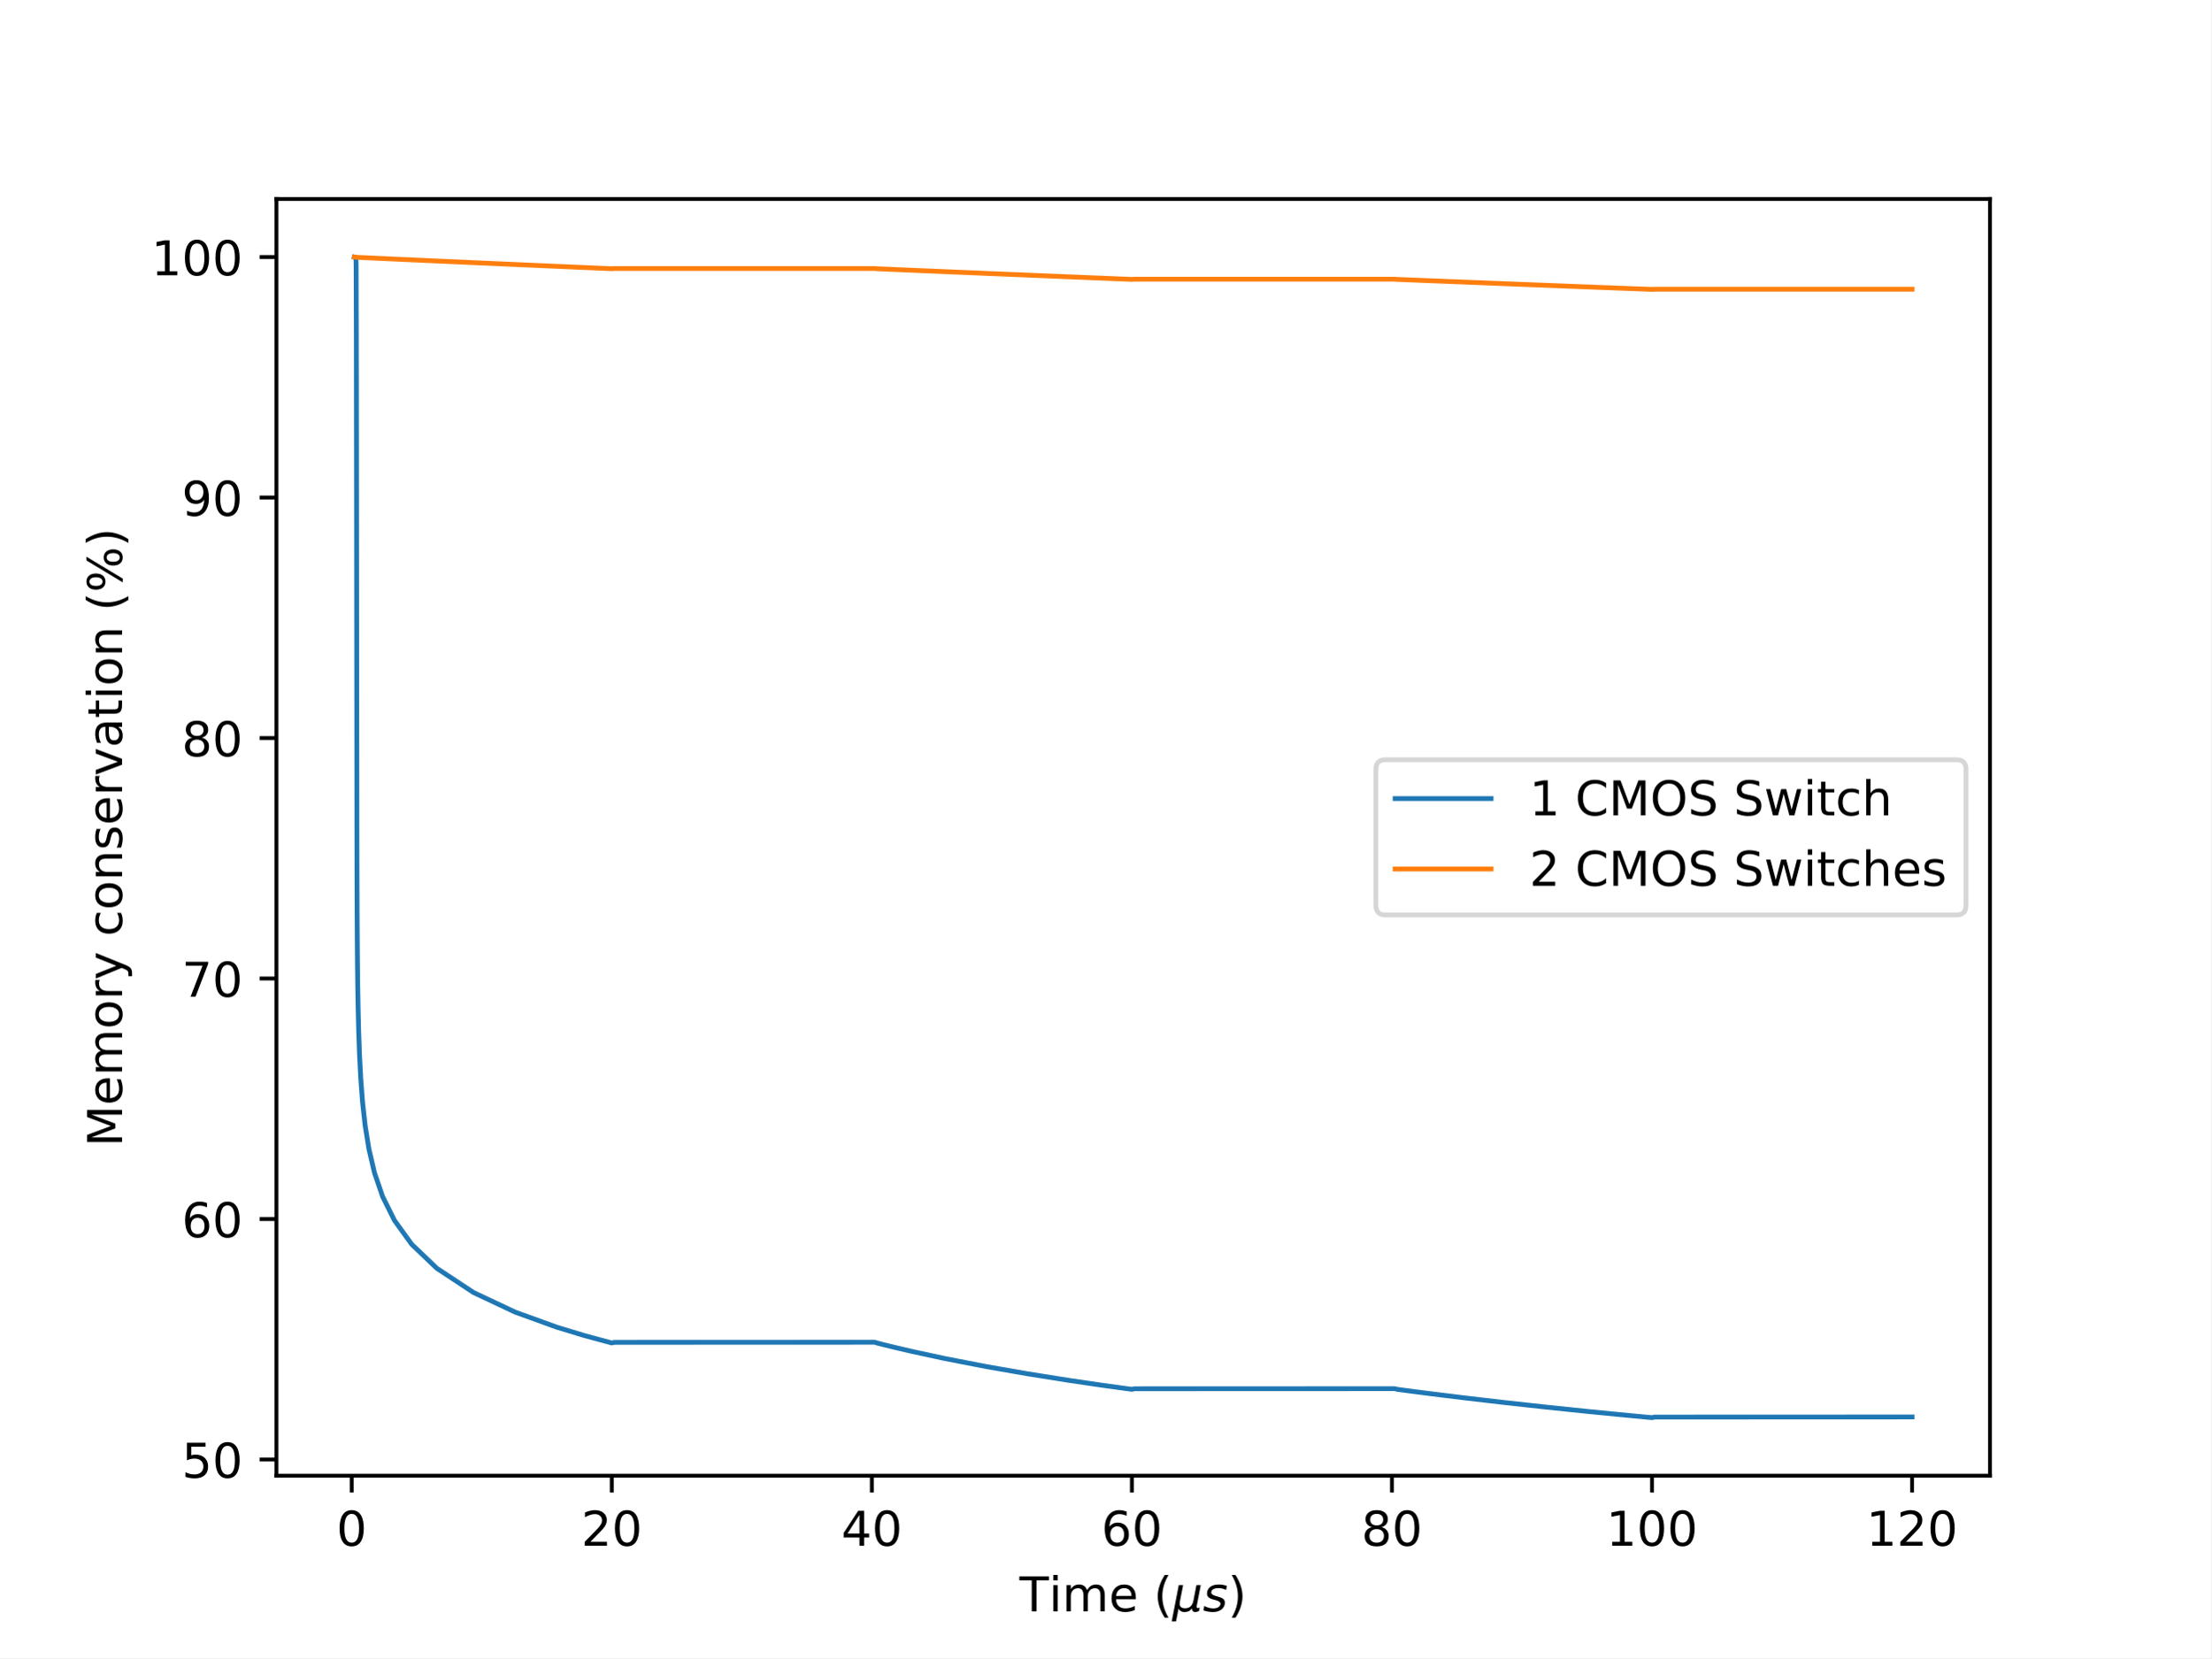
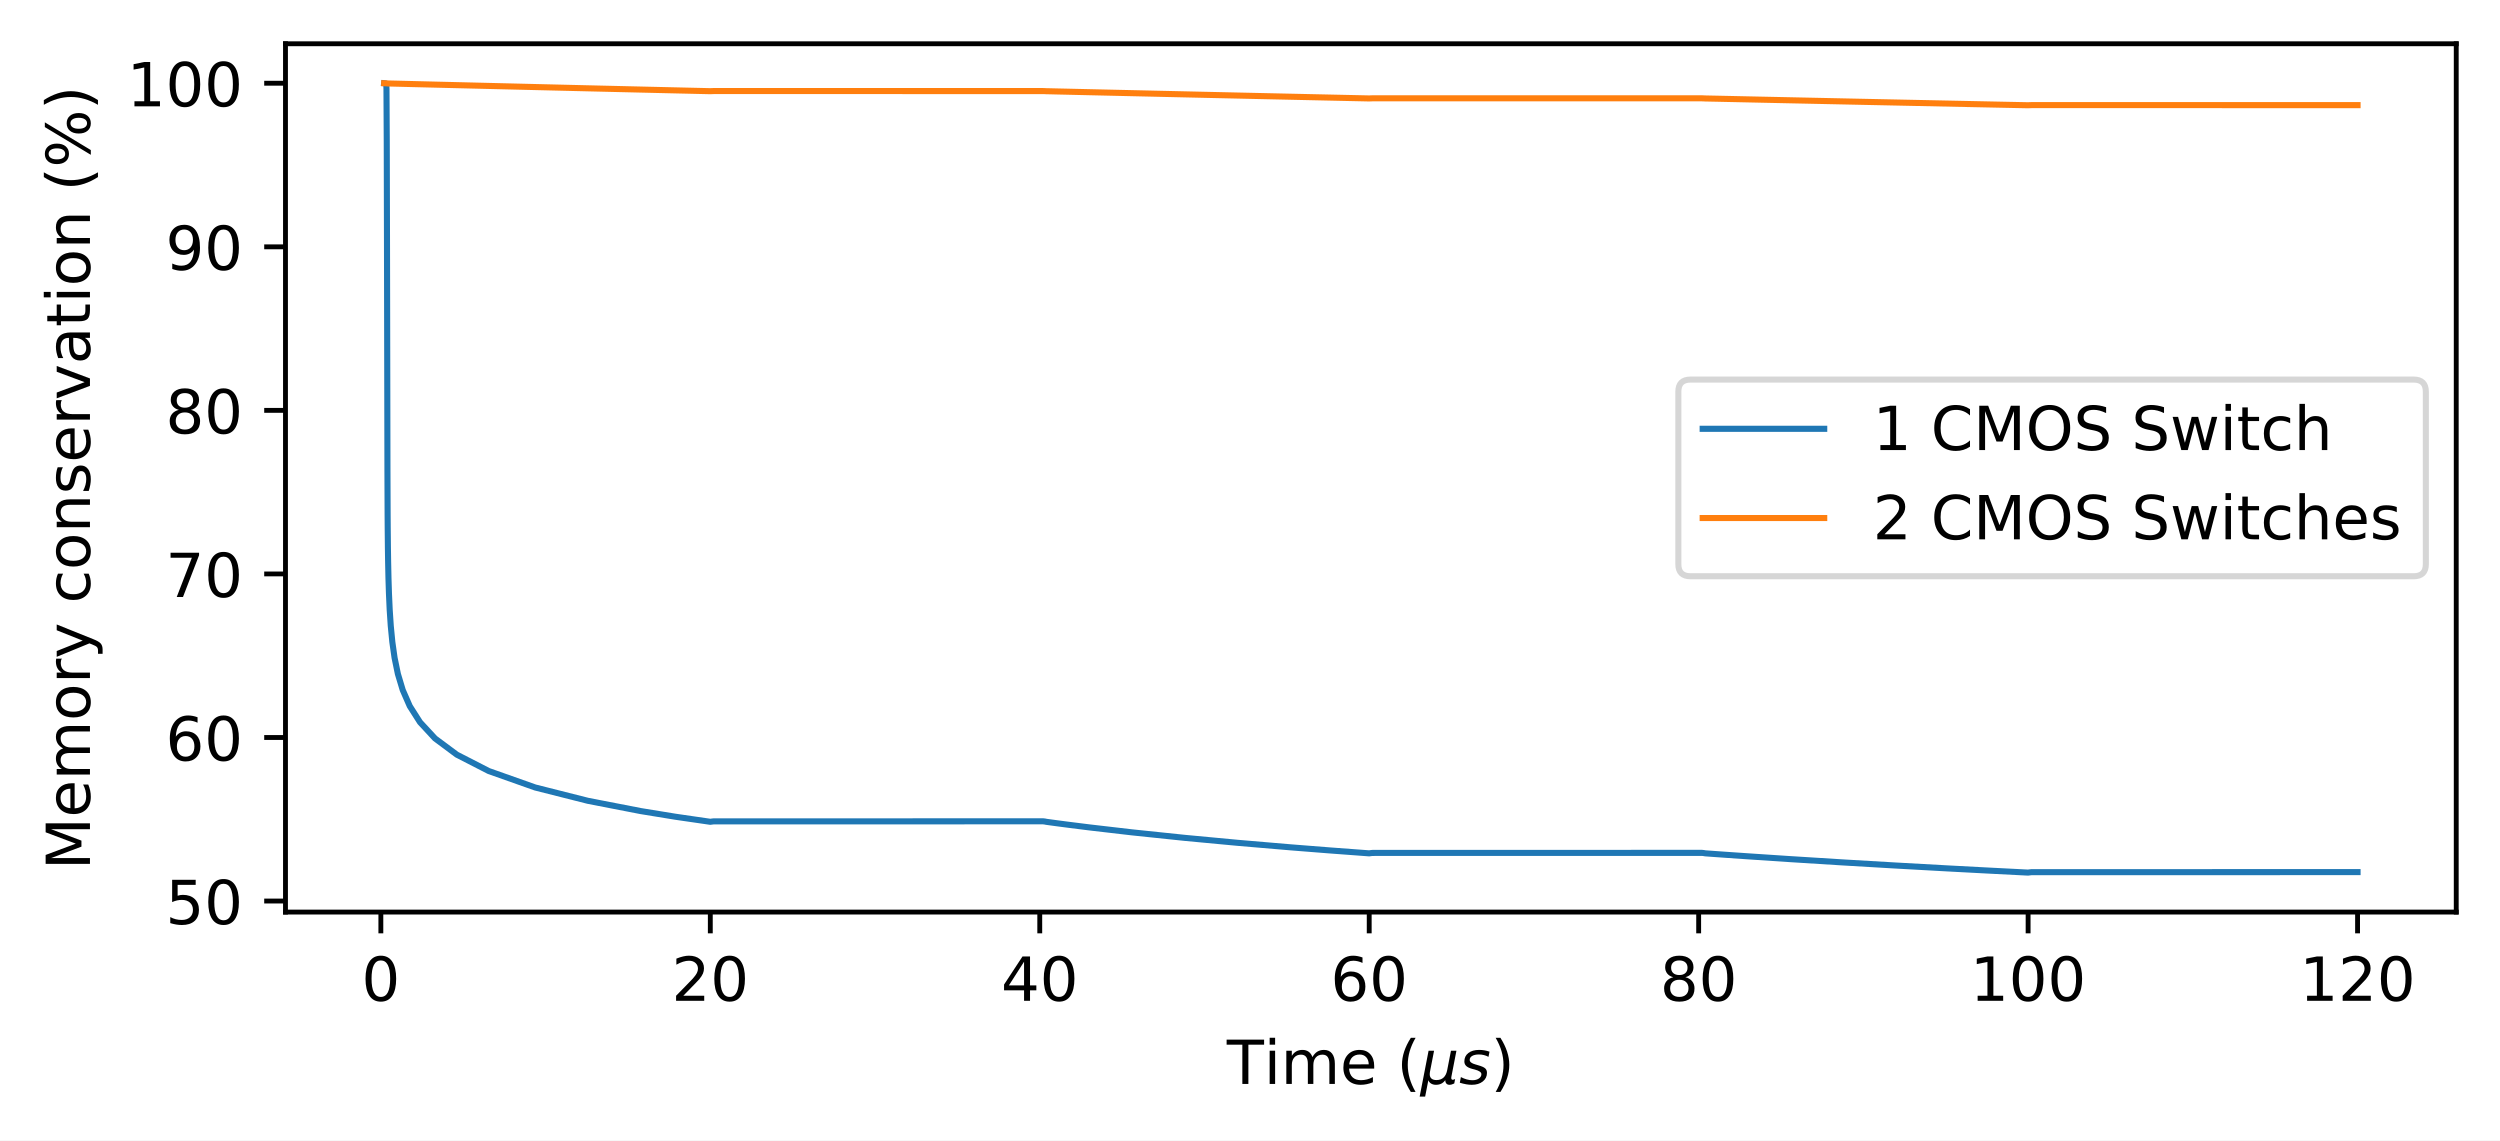
- <svg xmlns="http://www.w3.org/2000/svg" xmlns:xlink="http://www.w3.org/1999/xlink" width="460.8pt" height="345.6pt" viewBox="0 0 460.8 345.6" version="1.1">
+ <svg xmlns="http://www.w3.org/2000/svg" xmlns:xlink="http://www.w3.org/1999/xlink" width="411.286pt" height="187.626pt" viewBox="0 0 411.286 187.626" version="1.1">
  <defs>
    <style type="text/css">*{stroke-linejoin: round; stroke-linecap: butt}</style>
  </defs>
  <g id="figure_1">
    <g id="patch_1">
-       <path d="M 0 345.6  L 460.8 345.6  L 460.8 0  L 0 0  z " style="fill: #ffffff" />
+       <path d="M 0 187.626  L 411.286 187.626  L 411.286 0  L 0 0  z " style="fill: #ffffff" />
    </g>
    <g id="axes_1">
      <g id="patch_2">
-         <path d="M 57.6 307.584  L 414.72 307.584  L 414.72 41.472  L 57.6 41.472  z " style="fill: #ffffff" />
+         <path d="M 46.966 150.048  L 404.086 150.048  L 404.086 7.2  L 46.966 7.2  z " style="fill: #ffffff" />
      </g>
      <g id="matplotlib.axis_1">
        <g id="xtick_1">
          <g id="line2d_1">
            <defs>
-               <path id="mf3665bf125" d="M 0 0  L 0 3.5  " style="stroke: #000000; stroke-width: 0.8" />
-             </defs>
-             <g>
-               <use xlink:href="#mf3665bf125" x="73.291" y="307.584" style="stroke: #000000; stroke-width: 0.8" />
+               <path id="m687eae9df7" d="M 0 0  L 0 3.5  " style="stroke: #000000; stroke-width: 0.8" />
+             </defs>
+             <g>
+               <use xlink:href="#m687eae9df7" x="62.656" y="150.048" style="stroke: #000000; stroke-width: 0.8" />
            </g>
          </g>
          <g id="text_1">
-             <g transform="translate(70.10948 322.1824) scale(0.1 -0.1)">
+             <g transform="translate(59.47511 164.6464) scale(0.1 -0.1)">
              <defs>
                <path id="DejaVuSans-30" d="M 2034 4250  Q 1547 4250 1301 3770  Q 1056 3291 1056 2328  Q 1056 1369 1301 889  Q 1547 409 2034 409  Q 2525 409 2770 889  Q 3016 1369 3016 2328  Q 3016 3291 2770 3770  Q 2525 4250 2034 4250  z M 2034 4750  Q 2819 4750 3233 4129  Q 3647 3509 3647 2328  Q 3647 1150 3233 529  Q 2819 -91 2034 -91  Q 1250 -91 836 529  Q 422 1150 422 2328  Q 422 3509 836 4129  Q 1250 4750 2034 4750  z " transform="scale(0.015625)" />
              </defs>
              <use xlink:href="#DejaVuSans-30" />
            </g>
          </g>
        </g>
        <g id="xtick_2">
          <g id="line2d_2">
            <g>
-               <use xlink:href="#mf3665bf125" x="127.49" y="307.584" style="stroke: #000000; stroke-width: 0.8" />
+               <use xlink:href="#m687eae9df7" x="116.856" y="150.048" style="stroke: #000000; stroke-width: 0.8" />
            </g>
          </g>
          <g id="text_2">
-             <g transform="translate(121.1277 322.1824) scale(0.1 -0.1)">
+             <g transform="translate(110.4933 164.6464) scale(0.1 -0.1)">
              <defs>
                <path id="DejaVuSans-32" d="M 1228 531  L 3431 531  L 3431 0  L 469 0  L 469 531  Q 828 903 1448 1529  Q 2069 2156 2228 2338  Q 2531 2678 2651 2914  Q 2772 3150 2772 3378  Q 2772 3750 2511 3984  Q 2250 4219 1831 4219  Q 1534 4219 1204 4116  Q 875 4013 500 3803  L 500 4441  Q 881 4594 1212 4672  Q 1544 4750 1819 4750  Q 2544 4750 2975 4387  Q 3406 4025 3406 3419  Q 3406 3131 3298 2873  Q 3191 2616 2906 2266  Q 2828 2175 2409 1742  Q 1991 1309 1228 531  z " transform="scale(0.015625)" />
              </defs>
              <use xlink:href="#DejaVuSans-32" />
              <use xlink:href="#DejaVuSans-30" x="63.623" />
            </g>
          </g>
        </g>
        <g id="xtick_3">
          <g id="line2d_3">
            <g>
-               <use xlink:href="#mf3665bf125" x="181.69" y="307.584" style="stroke: #000000; stroke-width: 0.8" />
+               <use xlink:href="#m687eae9df7" x="171.055" y="150.048" style="stroke: #000000; stroke-width: 0.8" />
            </g>
          </g>
          <g id="text_3">
-             <g transform="translate(175.3271 322.1824) scale(0.1 -0.1)">
+             <g transform="translate(164.6927 164.6464) scale(0.1 -0.1)">
              <defs>
                <path id="DejaVuSans-34" d="M 2419 4116  L 825 1625  L 2419 1625  L 2419 4116  z M 2253 4666  L 3047 4666  L 3047 1625  L 3713 1625  L 3713 1100  L 3047 1100  L 3047 0  L 2419 0  L 2419 1100  L 313 1100  L 313 1709  L 2253 4666  z " transform="scale(0.015625)" />
              </defs>
              <use xlink:href="#DejaVuSans-34" />
              <use xlink:href="#DejaVuSans-30" x="63.623" />
            </g>
          </g>
        </g>
        <g id="xtick_4">
          <g id="line2d_4">
            <g>
-               <use xlink:href="#mf3665bf125" x="235.889" y="307.584" style="stroke: #000000; stroke-width: 0.8" />
+               <use xlink:href="#m687eae9df7" x="225.255" y="150.048" style="stroke: #000000; stroke-width: 0.8" />
            </g>
          </g>
          <g id="text_4">
-             <g transform="translate(229.5265 322.1824) scale(0.1 -0.1)">
+             <g transform="translate(218.8921 164.6464) scale(0.1 -0.1)">
              <defs>
                <path id="DejaVuSans-36" d="M 2113 2584  Q 1688 2584 1439 2293  Q 1191 2003 1191 1497  Q 1191 994 1439 701  Q 1688 409 2113 409  Q 2538 409 2786 701  Q 3034 994 3034 1497  Q 3034 2003 2786 2293  Q 2538 2584 2113 2584  z M 3366 4563  L 3366 3988  Q 3128 4100 2886 4159  Q 2644 4219 2406 4219  Q 1781 4219 1451 3797  Q 1122 3375 1075 2522  Q 1259 2794 1537 2939  Q 1816 3084 2150 3084  Q 2853 3084 3261 2657  Q 3669 2231 3669 1497  Q 3669 778 3244 343  Q 2819 -91 2113 -91  Q 1303 -91 875 529  Q 447 1150 447 2328  Q 447 3434 972 4092  Q 1497 4750 2381 4750  Q 2619 4750 2861 4703  Q 3103 4656 3366 4563  z " transform="scale(0.015625)" />
              </defs>
              <use xlink:href="#DejaVuSans-36" />
              <use xlink:href="#DejaVuSans-30" x="63.623" />
            </g>
          </g>
        </g>
        <g id="xtick_5">
          <g id="line2d_5">
            <g>
-               <use xlink:href="#mf3665bf125" x="290.088" y="307.584" style="stroke: #000000; stroke-width: 0.8" />
+               <use xlink:href="#m687eae9df7" x="279.454" y="150.048" style="stroke: #000000; stroke-width: 0.8" />
            </g>
          </g>
          <g id="text_5">
-             <g transform="translate(283.7259 322.1824) scale(0.1 -0.1)">
+             <g transform="translate(273.0916 164.6464) scale(0.1 -0.1)">
              <defs>
                <path id="DejaVuSans-38" d="M 2034 2216  Q 1584 2216 1326 1975  Q 1069 1734 1069 1313  Q 1069 891 1326 650  Q 1584 409 2034 409  Q 2484 409 2743 651  Q 3003 894 3003 1313  Q 3003 1734 2745 1975  Q 2488 2216 2034 2216  z M 1403 2484  Q 997 2584 770 2862  Q 544 3141 544 3541  Q 544 4100 942 4425  Q 1341 4750 2034 4750  Q 2731 4750 3128 4425  Q 3525 4100 3525 3541  Q 3525 3141 3298 2862  Q 3072 2584 2669 2484  Q 3125 2378 3379 2068  Q 3634 1759 3634 1313  Q 3634 634 3220 271  Q 2806 -91 2034 -91  Q 1263 -91 848 271  Q 434 634 434 1313  Q 434 1759 690 2068  Q 947 2378 1403 2484  z M 1172 3481  Q 1172 3119 1398 2916  Q 1625 2713 2034 2713  Q 2441 2713 2670 2916  Q 2900 3119 2900 3481  Q 2900 3844 2670 4047  Q 2441 4250 2034 4250  Q 1625 4250 1398 4047  Q 1172 3844 1172 3481  z " transform="scale(0.015625)" />
              </defs>
              <use xlink:href="#DejaVuSans-38" />
              <use xlink:href="#DejaVuSans-30" x="63.623" />
            </g>
          </g>
        </g>
        <g id="xtick_6">
          <g id="line2d_6">
            <g>
-               <use xlink:href="#mf3665bf125" x="344.288" y="307.584" style="stroke: #000000; stroke-width: 0.8" />
+               <use xlink:href="#m687eae9df7" x="333.653" y="150.048" style="stroke: #000000; stroke-width: 0.8" />
            </g>
          </g>
          <g id="text_6">
-             <g transform="translate(334.7441 322.1824) scale(0.1 -0.1)">
+             <g transform="translate(324.1097 164.6464) scale(0.1 -0.1)">
              <defs>
                <path id="DejaVuSans-31" d="M 794 531  L 1825 531  L 1825 4091  L 703 3866  L 703 4441  L 1819 4666  L 2450 4666  L 2450 531  L 3481 531  L 3481 0  L 794 0  L 794 531  z " transform="scale(0.015625)" />
              </defs>
              <use xlink:href="#DejaVuSans-31" />
              <use xlink:href="#DejaVuSans-30" x="63.623" />
              <use xlink:href="#DejaVuSans-30" x="127.246" />
            </g>
          </g>
        </g>
        <g id="xtick_7">
          <g id="line2d_7">
            <g>
-               <use xlink:href="#mf3665bf125" x="398.487" y="307.584" style="stroke: #000000; stroke-width: 0.8" />
+               <use xlink:href="#m687eae9df7" x="387.853" y="150.048" style="stroke: #000000; stroke-width: 0.8" />
            </g>
          </g>
          <g id="text_7">
-             <g transform="translate(388.9435 322.1824) scale(0.1 -0.1)">
+             <g transform="translate(378.3091 164.6464) scale(0.1 -0.1)">
              <use xlink:href="#DejaVuSans-31" />
              <use xlink:href="#DejaVuSans-32" x="63.623" />
              <use xlink:href="#DejaVuSans-30" x="127.246" />
            </g>
          </g>
        </g>
        <g id="text_8">
-           <g transform="translate(212.46 335.8621) scale(0.1 -0.1)">
+           <g transform="translate(201.8256 178.3261) scale(0.1 -0.1)">
            <defs>
              <path id="DejaVuSans-54" d="M -19 4666  L 3928 4666  L 3928 4134  L 2272 4134  L 2272 0  L 1638 0  L 1638 4134  L -19 4134  L -19 4666  z " transform="scale(0.015625)" />
              <path id="DejaVuSans-69" d="M 603 3500  L 1178 3500  L 1178 0  L 603 0  L 603 3500  z M 603 4863  L 1178 4863  L 1178 4134  L 603 4134  L 603 4863  z " transform="scale(0.015625)" />
              <path id="DejaVuSans-6d" d="M 3328 2828  Q 3544 3216 3844 3400  Q 4144 3584 4550 3584  Q 5097 3584 5394 3201  Q 5691 2819 5691 2113  L 5691 0  L 5113 0  L 5113 2094  Q 5113 2597 4934 2840  Q 4756 3084 4391 3084  Q 3944 3084 3684 2787  Q 3425 2491 3425 1978  L 3425 0  L 2847 0  L 2847 2094  Q 2847 2600 2669 2842  Q 2491 3084 2119 3084  Q 1678 3084 1418 2786  Q 1159 2488 1159 1978  L 1159 0  L 581 0  L 581 3500  L 1159 3500  L 1159 2956  Q 1356 3278 1631 3431  Q 1906 3584 2284 3584  Q 2666 3584 2933 3390  Q 3200 3197 3328 2828  z " transform="scale(0.015625)" />
              <path id="DejaVuSans-65" d="M 3597 1894  L 3597 1613  L 953 1613  Q 991 1019 1311 708  Q 1631 397 2203 397  Q 2534 397 2845 478  Q 3156 559 3463 722  L 3463 178  Q 3153 47 2828 -22  Q 2503 -91 2169 -91  Q 1331 -91 842 396  Q 353 884 353 1716  Q 353 2575 817 3079  Q 1281 3584 2069 3584  Q 2775 3584 3186 3129  Q 3597 2675 3597 1894  z M 3022 2063  Q 3016 2534 2758 2815  Q 2500 3097 2075 3097  Q 1594 3097 1305 2825  Q 1016 2553 972 2059  L 3022 2063  z " transform="scale(0.015625)" />
              <path id="DejaVuSans-20" transform="scale(0.015625)" />
              <path id="DejaVuSans-28" d="M 1984 4856  Q 1566 4138 1362 3434  Q 1159 2731 1159 2009  Q 1159 1288 1364 580  Q 1569 -128 1984 -844  L 1484 -844  Q 1016 -109 783 600  Q 550 1309 550 2009  Q 550 2706 781 3412  Q 1013 4119 1484 4856  L 1984 4856  z " transform="scale(0.015625)" />
              <path id="DejaVuSans-Oblique-3bc" d="M -84 -1331  L 856 3500  L 1434 3500  L 1009 1322  Q 997 1256 987 1175  Q 978 1094 978 1013  Q 978 722 1161 565  Q 1344 409 1684 409  Q 2147 409 2431 671  Q 2716 934 2816 1459  L 3213 3500  L 3788 3500  L 3266 809  Q 3253 750 3248 706  Q 3244 663 3244 628  Q 3244 531 3283 486  Q 3322 441 3406 441  Q 3438 441 3492 456  Q 3547 472 3647 513  L 3559 50  Q 3422 -19 3297 -55  Q 3172 -91 3053 -91  Q 2847 -91 2730 40  Q 2613 172 2613 403  Q 2438 153 2195 31  Q 1953 -91 1625 -91  Q 1334 -91 1117 43  Q 900 178 831 397  L 494 -1331  L -84 -1331  z " transform="scale(0.015625)" />
              <path id="DejaVuSans-Oblique-73" d="M 3200 3397  L 3091 2853  Q 2863 2978 2609 3040  Q 2356 3103 2088 3103  Q 1634 3103 1373 2948  Q 1113 2794 1113 2528  Q 1113 2219 1719 2053  Q 1766 2041 1788 2034  L 1972 1978  Q 2547 1819 2739 1644  Q 2931 1469 2931 1166  Q 2931 609 2489 259  Q 2047 -91 1331 -91  Q 1053 -91 747 -37  Q 441 16 72 128  L 184 722  Q 500 559 806 475  Q 1113 391 1394 391  Q 1816 391 2080 572  Q 2344 753 2344 1031  Q 2344 1331 1650 1516  L 1591 1531  L 1394 1581  Q 956 1697 753 1886  Q 550 2075 550 2369  Q 550 2928 970 3256  Q 1391 3584 2113 3584  Q 2397 3584 2667 3537  Q 2938 3491 3200 3397  z " transform="scale(0.015625)" />
              <path id="DejaVuSans-29" d="M 513 4856  L 1013 4856  Q 1481 4119 1714 3412  Q 1947 2706 1947 2009  Q 1947 1309 1714 600  Q 1481 -109 1013 -844  L 513 -844  Q 928 -128 1133 580  Q 1338 1288 1338 2009  Q 1338 2731 1133 3434  Q 928 4138 513 4856  z " transform="scale(0.015625)" />
            </defs>
            <use xlink:href="#DejaVuSans-54" transform="translate(0 0.015625)" />
            <use xlink:href="#DejaVuSans-69" transform="translate(61.08398 0.015625)" />
            <use xlink:href="#DejaVuSans-6d" transform="translate(88.86719 0.015625)" />
            <use xlink:href="#DejaVuSans-65" transform="translate(186.2793 0.015625)" />
            <use xlink:href="#DejaVuSans-20" transform="translate(247.8027 0.015625)" />
            <use xlink:href="#DejaVuSans-28" transform="translate(279.5898 0.015625)" />
            <use xlink:href="#DejaVuSans-Oblique-3bc" transform="translate(318.6035 0.015625)" />
            <use xlink:href="#DejaVuSans-Oblique-73" transform="translate(382.2266 0.015625)" />
            <use xlink:href="#DejaVuSans-29" transform="translate(434.3262 0.015625)" />
          </g>
        </g>
      </g>
      <g id="matplotlib.axis_2">
        <g id="ytick_1">
          <g id="line2d_8">
            <defs>
-               <path id="mc377953f3b" d="M 0 0  L -3.5 0  " style="stroke: #000000; stroke-width: 0.8" />
-             </defs>
-             <g>
-               <use xlink:href="#mc377953f3b" x="57.6" y="304.208" style="stroke: #000000; stroke-width: 0.8" />
+               <path id="m7113af987e" d="M 0 0  L -3.5 0  " style="stroke: #000000; stroke-width: 0.8" />
+             </defs>
+             <g>
+               <use xlink:href="#m7113af987e" x="46.966" y="148.236" style="stroke: #000000; stroke-width: 0.8" />
            </g>
          </g>
          <g id="text_9">
-             <g transform="translate(37.875 308.0076) scale(0.1 -0.1)">
+             <g transform="translate(27.24063 152.0352) scale(0.1 -0.1)">
              <defs>
                <path id="DejaVuSans-35" d="M 691 4666  L 3169 4666  L 3169 4134  L 1269 4134  L 1269 2991  Q 1406 3038 1543 3061  Q 1681 3084 1819 3084  Q 2600 3084 3056 2656  Q 3513 2228 3513 1497  Q 3513 744 3044 326  Q 2575 -91 1722 -91  Q 1428 -91 1123 -41  Q 819 9 494 109  L 494 744  Q 775 591 1075 516  Q 1375 441 1709 441  Q 2250 441 2565 725  Q 2881 1009 2881 1497  Q 2881 1984 2565 2268  Q 2250 2553 1709 2553  Q 1456 2553 1204 2497  Q 953 2441 691 2322  L 691 4666  z " transform="scale(0.015625)" />
              </defs>
              <use xlink:href="#DejaVuSans-35" />
              <use xlink:href="#DejaVuSans-30" x="63.623" />
            </g>
          </g>
        </g>
        <g id="ytick_2">
          <g id="line2d_9">
            <g>
-               <use xlink:href="#mc377953f3b" x="57.6" y="254.081" style="stroke: #000000; stroke-width: 0.8" />
+               <use xlink:href="#m7113af987e" x="46.966" y="121.328" style="stroke: #000000; stroke-width: 0.8" />
            </g>
          </g>
          <g id="text_10">
-             <g transform="translate(37.875 257.8803) scale(0.1 -0.1)">
+             <g transform="translate(27.24063 125.1271) scale(0.1 -0.1)">
              <use xlink:href="#DejaVuSans-36" />
              <use xlink:href="#DejaVuSans-30" x="63.623" />
            </g>
          </g>
        </g>
        <g id="ytick_3">
          <g id="line2d_10">
            <g>
-               <use xlink:href="#mc377953f3b" x="57.6" y="203.954" style="stroke: #000000; stroke-width: 0.8" />
+               <use xlink:href="#m7113af987e" x="46.966" y="94.42" style="stroke: #000000; stroke-width: 0.8" />
            </g>
          </g>
          <g id="text_11">
-             <g transform="translate(37.875 207.7531) scale(0.1 -0.1)">
+             <g transform="translate(27.24063 98.21891) scale(0.1 -0.1)">
              <defs>
                <path id="DejaVuSans-37" d="M 525 4666  L 3525 4666  L 3525 4397  L 1831 0  L 1172 0  L 2766 4134  L 525 4134  L 525 4666  z " transform="scale(0.015625)" />
              </defs>
              <use xlink:href="#DejaVuSans-37" />
              <use xlink:href="#DejaVuSans-30" x="63.623" />
            </g>
          </g>
        </g>
        <g id="ytick_4">
          <g id="line2d_11">
            <g>
-               <use xlink:href="#mc377953f3b" x="57.6" y="153.827" style="stroke: #000000; stroke-width: 0.8" />
+               <use xlink:href="#m7113af987e" x="46.966" y="67.512" style="stroke: #000000; stroke-width: 0.8" />
            </g>
          </g>
          <g id="text_12">
-             <g transform="translate(37.875 157.6258) scale(0.1 -0.1)">
+             <g transform="translate(27.24063 71.31076) scale(0.1 -0.1)">
              <use xlink:href="#DejaVuSans-38" />
              <use xlink:href="#DejaVuSans-30" x="63.623" />
            </g>
          </g>
        </g>
        <g id="ytick_5">
          <g id="line2d_12">
            <g>
-               <use xlink:href="#mc377953f3b" x="57.6" y="103.699" style="stroke: #000000; stroke-width: 0.8" />
+               <use xlink:href="#m7113af987e" x="46.966" y="40.603" style="stroke: #000000; stroke-width: 0.8" />
            </g>
          </g>
          <g id="text_13">
-             <g transform="translate(37.875 107.4985) scale(0.1 -0.1)">
+             <g transform="translate(27.24063 44.40261) scale(0.1 -0.1)">
              <defs>
                <path id="DejaVuSans-39" d="M 703 97  L 703 672  Q 941 559 1184 500  Q 1428 441 1663 441  Q 2288 441 2617 861  Q 2947 1281 2994 2138  Q 2813 1869 2534 1725  Q 2256 1581 1919 1581  Q 1219 1581 811 2004  Q 403 2428 403 3163  Q 403 3881 828 4315  Q 1253 4750 1959 4750  Q 2769 4750 3195 4129  Q 3622 3509 3622 2328  Q 3622 1225 3098 567  Q 2575 -91 1691 -91  Q 1453 -91 1209 -44  Q 966 3 703 97  z M 1959 2075  Q 2384 2075 2632 2365  Q 2881 2656 2881 3163  Q 2881 3666 2632 3958  Q 2384 4250 1959 4250  Q 1534 4250 1286 3958  Q 1038 3666 1038 3163  Q 1038 2656 1286 2365  Q 1534 2075 1959 2075  z " transform="scale(0.015625)" />
              </defs>
              <use xlink:href="#DejaVuSans-39" />
              <use xlink:href="#DejaVuSans-30" x="63.623" />
            </g>
          </g>
        </g>
        <g id="ytick_6">
          <g id="line2d_13">
            <g>
-               <use xlink:href="#mc377953f3b" x="57.6" y="53.572" style="stroke: #000000; stroke-width: 0.8" />
+               <use xlink:href="#m7113af987e" x="46.966" y="13.695" style="stroke: #000000; stroke-width: 0.8" />
            </g>
          </g>
          <g id="text_14">
-             <g transform="translate(31.5125 57.37122) scale(0.1 -0.1)">
+             <g transform="translate(20.87813 17.49446) scale(0.1 -0.1)">
              <use xlink:href="#DejaVuSans-31" />
              <use xlink:href="#DejaVuSans-30" x="63.623" />
              <use xlink:href="#DejaVuSans-30" x="127.246" />
            </g>
          </g>
        </g>
        <g id="text_15">
-           <g transform="translate(25.43281 239.0085) rotate(-90) scale(0.1 -0.1)">
+           <g transform="translate(14.79844 143.1045) rotate(-90) scale(0.1 -0.1)">
            <defs>
              <path id="DejaVuSans-4d" d="M 628 4666  L 1569 4666  L 2759 1491  L 3956 4666  L 4897 4666  L 4897 0  L 4281 0  L 4281 4097  L 3078 897  L 2444 897  L 1241 4097  L 1241 0  L 628 0  L 628 4666  z " transform="scale(0.015625)" />
              <path id="DejaVuSans-6f" d="M 1959 3097  Q 1497 3097 1228 2736  Q 959 2375 959 1747  Q 959 1119 1226 758  Q 1494 397 1959 397  Q 2419 397 2687 759  Q 2956 1122 2956 1747  Q 2956 2369 2687 2733  Q 2419 3097 1959 3097  z M 1959 3584  Q 2709 3584 3137 3096  Q 3566 2609 3566 1747  Q 3566 888 3137 398  Q 2709 -91 1959 -91  Q 1206 -91 779 398  Q 353 888 353 1747  Q 353 2609 779 3096  Q 1206 3584 1959 3584  z " transform="scale(0.015625)" />
              <path id="DejaVuSans-72" d="M 2631 2963  Q 2534 3019 2420 3045  Q 2306 3072 2169 3072  Q 1681 3072 1420 2755  Q 1159 2438 1159 1844  L 1159 0  L 581 0  L 581 3500  L 1159 3500  L 1159 2956  Q 1341 3275 1631 3429  Q 1922 3584 2338 3584  Q 2397 3584 2469 3576  Q 2541 3569 2628 3553  L 2631 2963  z " transform="scale(0.015625)" />
              <path id="DejaVuSans-79" d="M 2059 -325  Q 1816 -950 1584 -1140  Q 1353 -1331 966 -1331  L 506 -1331  L 506 -850  L 844 -850  Q 1081 -850 1212 -737  Q 1344 -625 1503 -206  L 1606 56  L 191 3500  L 800 3500  L 1894 763  L 2988 3500  L 3597 3500  L 2059 -325  z " transform="scale(0.015625)" />
              <path id="DejaVuSans-63" d="M 3122 3366  L 3122 2828  Q 2878 2963 2633 3030  Q 2388 3097 2138 3097  Q 1578 3097 1268 2742  Q 959 2388 959 1747  Q 959 1106 1268 751  Q 1578 397 2138 397  Q 2388 397 2633 464  Q 2878 531 3122 666  L 3122 134  Q 2881 22 2623 -34  Q 2366 -91 2075 -91  Q 1284 -91 818 406  Q 353 903 353 1747  Q 353 2603 823 3093  Q 1294 3584 2113 3584  Q 2378 3584 2631 3529  Q 2884 3475 3122 3366  z " transform="scale(0.015625)" />
              <path id="DejaVuSans-6e" d="M 3513 2113  L 3513 0  L 2938 0  L 2938 2094  Q 2938 2591 2744 2837  Q 2550 3084 2163 3084  Q 1697 3084 1428 2787  Q 1159 2491 1159 1978  L 1159 0  L 581 0  L 581 3500  L 1159 3500  L 1159 2956  Q 1366 3272 1645 3428  Q 1925 3584 2291 3584  Q 2894 3584 3203 3211  Q 3513 2838 3513 2113  z " transform="scale(0.015625)" />
              <path id="DejaVuSans-73" d="M 2834 3397  L 2834 2853  Q 2591 2978 2328 3040  Q 2066 3103 1784 3103  Q 1356 3103 1142 2972  Q 928 2841 928 2578  Q 928 2378 1081 2264  Q 1234 2150 1697 2047  L 1894 2003  Q 2506 1872 2764 1633  Q 3022 1394 3022 966  Q 3022 478 2636 193  Q 2250 -91 1575 -91  Q 1294 -91 989 -36  Q 684 19 347 128  L 347 722  Q 666 556 975 473  Q 1284 391 1588 391  Q 1994 391 2212 530  Q 2431 669 2431 922  Q 2431 1156 2273 1281  Q 2116 1406 1581 1522  L 1381 1569  Q 847 1681 609 1914  Q 372 2147 372 2553  Q 372 3047 722 3315  Q 1072 3584 1716 3584  Q 2034 3584 2315 3537  Q 2597 3491 2834 3397  z " transform="scale(0.015625)" />
              <path id="DejaVuSans-76" d="M 191 3500  L 800 3500  L 1894 563  L 2988 3500  L 3597 3500  L 2284 0  L 1503 0  L 191 3500  z " transform="scale(0.015625)" />
              <path id="DejaVuSans-61" d="M 2194 1759  Q 1497 1759 1228 1600  Q 959 1441 959 1056  Q 959 750 1161 570  Q 1363 391 1709 391  Q 2188 391 2477 730  Q 2766 1069 2766 1631  L 2766 1759  L 2194 1759  z M 3341 1997  L 3341 0  L 2766 0  L 2766 531  Q 2569 213 2275 61  Q 1981 -91 1556 -91  Q 1019 -91 701 211  Q 384 513 384 1019  Q 384 1609 779 1909  Q 1175 2209 1959 2209  L 2766 2209  L 2766 2266  Q 2766 2663 2505 2880  Q 2244 3097 1772 3097  Q 1472 3097 1187 3025  Q 903 2953 641 2809  L 641 3341  Q 956 3463 1253 3523  Q 1550 3584 1831 3584  Q 2591 3584 2966 3190  Q 3341 2797 3341 1997  z " transform="scale(0.015625)" />
              <path id="DejaVuSans-74" d="M 1172 4494  L 1172 3500  L 2356 3500  L 2356 3053  L 1172 3053  L 1172 1153  Q 1172 725 1289 603  Q 1406 481 1766 481  L 2356 481  L 2356 0  L 1766 0  Q 1100 0 847 248  Q 594 497 594 1153  L 594 3053  L 172 3053  L 172 3500  L 594 3500  L 594 4494  L 1172 4494  z " transform="scale(0.015625)" />
              <path id="DejaVuSans-25" d="M 4653 2053  Q 4381 2053 4226 1822  Q 4072 1591 4072 1178  Q 4072 772 4226 539  Q 4381 306 4653 306  Q 4919 306 5073 539  Q 5228 772 5228 1178  Q 5228 1588 5073 1820  Q 4919 2053 4653 2053  z M 4653 2450  Q 5147 2450 5437 2106  Q 5728 1763 5728 1178  Q 5728 594 5436 251  Q 5144 -91 4653 -91  Q 4153 -91 3862 251  Q 3572 594 3572 1178  Q 3572 1766 3864 2108  Q 4156 2450 4653 2450  z M 1428 4353  Q 1159 4353 1004 4120  Q 850 3888 850 3481  Q 850 3069 1003 2837  Q 1156 2606 1428 2606  Q 1700 2606 1854 2837  Q 2009 3069 2009 3481  Q 2009 3884 1853 4118  Q 1697 4353 1428 4353  z M 4250 4750  L 4750 4750  L 1831 -91  L 1331 -91  L 4250 4750  z M 1428 4750  Q 1922 4750 2215 4408  Q 2509 4066 2509 3481  Q 2509 2891 2217 2550  Q 1925 2209 1428 2209  Q 931 2209 642 2551  Q 353 2894 353 3481  Q 353 4063 643 4406  Q 934 4750 1428 4750  z " transform="scale(0.015625)" />
            </defs>
            <use xlink:href="#DejaVuSans-4d" />
            <use xlink:href="#DejaVuSans-65" x="86.279" />
            <use xlink:href="#DejaVuSans-6d" x="147.803" />
            <use xlink:href="#DejaVuSans-6f" x="245.215" />
            <use xlink:href="#DejaVuSans-72" x="306.396" />
            <use xlink:href="#DejaVuSans-79" x="347.51" />
            <use xlink:href="#DejaVuSans-20" x="406.689" />
            <use xlink:href="#DejaVuSans-63" x="438.477" />
            <use xlink:href="#DejaVuSans-6f" x="493.457" />
            <use xlink:href="#DejaVuSans-6e" x="554.639" />
            <use xlink:href="#DejaVuSans-73" x="618.018" />
            <use xlink:href="#DejaVuSans-65" x="670.117" />
            <use xlink:href="#DejaVuSans-72" x="731.641" />
            <use xlink:href="#DejaVuSans-76" x="772.754" />
            <use xlink:href="#DejaVuSans-61" x="831.934" />
            <use xlink:href="#DejaVuSans-74" x="893.213" />
            <use xlink:href="#DejaVuSans-69" x="932.422" />
            <use xlink:href="#DejaVuSans-6f" x="960.205" />
            <use xlink:href="#DejaVuSans-6e" x="1021.387" />
            <use xlink:href="#DejaVuSans-20" x="1084.766" />
            <use xlink:href="#DejaVuSans-28" x="1116.553" />
            <use xlink:href="#DejaVuSans-25" x="1155.566" />
            <use xlink:href="#DejaVuSans-29" x="1250.586" />
          </g>
        </g>
      </g>
      <g id="line2d_14">
-         <path d="M 73.833 53.58  L 73.968 53.613  L 74.131 53.677  L 74.192 54.229  L 74.215 55.356  L 74.26 71.311  L 74.302 104.095  L 74.311 112.725  L 74.329 129.723  L 74.352 150.768  L 74.375 171.777  L 74.386 178.182  L 74.403 185.505  L 74.419 189.883  L 74.45 195.836  L 74.485 200.156  L 74.543 205.226  L 74.623 209.956  L 74.746 214.991  L 74.92 219.85  L 75.177 224.789  L 75.548 229.676  L 76.094 234.606  L 76.887 239.525  L 78.046 244.463  L 79.735 249.405  L 82.2 254.367  L 85.793 259.347  L 91.037 264.357  L 98.683 269.403  L 107.355 273.488  L 116.026 276.627  L 121.758 278.368  L 127.49 279.919  L 127.635 279.879  L 127.805 279.837  L 128.032 279.789  L 128.063 279.789  L 128.124 279.789  L 128.181 279.789  L 128.297 279.789  L 128.528 279.789  L 128.989 279.789  L 129.913 279.789  L 131.76 279.788  L 135.454 279.787  L 142.843 279.784  L 151.515 279.781  L 160.187 279.778  L 168.859 279.774  L 175.545 279.772  L 182.232 279.77  L 182.387 279.802  L 182.565 279.843  L 182.774 279.927  L 182.803 279.934  L 182.862 279.949  L 182.917 279.963  L 183.027 279.991  L 183.246 280.047  L 183.685 280.158  L 184.563 280.378  L 186.318 280.807  L 189.829 281.63  L 196.851 283.151  L 205.523 284.837  L 214.195 286.352  L 222.866 287.729  L 229.378 288.687  L 235.889 289.588  L 236.043 289.546  L 236.22 289.503  L 236.431 289.459  L 236.461 289.459  L 236.52 289.459  L 236.575 289.459  L 236.686 289.459  L 236.908 289.459  L 237.351 289.459  L 238.237 289.458  L 240.008 289.458  L 243.552 289.456  L 250.64 289.454  L 259.312 289.45  L 267.984 289.447  L 276.656 289.444  L 283.643 289.441  L 290.63 289.439  L 290.789 289.471  L 290.97 289.513  L 291.172 289.582  L 291.202 289.585  L 291.26 289.593  L 291.314 289.601  L 291.422 289.615  L 291.638 289.644  L 292.069 289.702  L 292.933 289.817  L 294.66 290.044  L 298.115 290.489  L 305.023 291.343  L 313.695 292.354  L 322.367 293.305  L 331.039 294.204  L 337.663 294.858  L 344.288 295.488  L 344.443 295.445  L 344.621 295.403  L 344.83 295.359  L 344.859 295.359  L 344.918 295.359  L 344.973 295.359  L 345.084 295.359  L 345.304 295.359  L 345.744 295.359  L 346.625 295.359  L 348.386 295.358  L 351.908 295.357  L 358.954 295.354  L 367.626 295.351  L 376.297 295.347  L 384.969 295.344  L 391.728 295.341  L 398.487 295.339  " clip-path="url(#pdb63477a6f)" style="fill: none; stroke: #1f77b4; stroke-linecap: square" />
+         <path d="M 63.198 13.699  L 63.334 13.717  L 63.497 13.752  L 63.557 14.048  L 63.58 14.653  L 63.626 23.218  L 63.668 40.816  L 63.677 45.448  L 63.695 54.573  L 63.718 65.869  L 63.74 77.147  L 63.752 80.585  L 63.768 84.516  L 63.784 86.867  L 63.816 90.062  L 63.851 92.381  L 63.909 95.102  L 63.989 97.642  L 64.112 100.344  L 64.285 102.952  L 64.543 105.604  L 64.914 108.227  L 65.459 110.874  L 66.252 113.514  L 67.412 116.165  L 69.1 118.818  L 71.565 121.481  L 75.159 124.155  L 80.402 126.844  L 88.048 129.552  L 96.72 131.745  L 105.392 133.43  L 111.124 134.365  L 116.856 135.198  L 117.001 135.176  L 117.171 135.153  L 117.398 135.128  L 117.429 135.128  L 117.489 135.128  L 117.547 135.128  L 117.662 135.128  L 117.893 135.128  L 118.355 135.128  L 119.279 135.127  L 121.126 135.127  L 124.82 135.126  L 132.209 135.125  L 140.881 135.123  L 149.552 135.122  L 158.224 135.12  L 164.911 135.119  L 171.597 135.117  L 171.753 135.134  L 171.931 135.157  L 172.139 135.202  L 172.169 135.206  L 172.228 135.214  L 172.282 135.221  L 172.392 135.236  L 172.612 135.266  L 173.05 135.326  L 173.928 135.444  L 175.684 135.674  L 179.195 136.116  L 186.216 136.932  L 194.888 137.838  L 203.56 138.651  L 212.232 139.39  L 218.743 139.904  L 225.255 140.388  L 225.408 140.365  L 225.585 140.342  L 225.797 140.319  L 225.826 140.319  L 225.886 140.319  L 225.941 140.319  L 226.052 140.319  L 226.273 140.318  L 226.716 140.318  L 227.602 140.318  L 229.374 140.318  L 232.918 140.317  L 240.006 140.316  L 248.678 140.314  L 257.35 140.312  L 266.021 140.31  L 273.009 140.309  L 279.996 140.308  L 280.155 140.325  L 280.336 140.347  L 280.538 140.384  L 280.567 140.386  L 280.625 140.391  L 280.679 140.395  L 280.787 140.402  L 281.003 140.418  L 281.435 140.449  L 282.299 140.511  L 284.026 140.633  L 287.48 140.871  L 294.389 141.33  L 303.061 141.873  L 311.733 142.383  L 320.405 142.866  L 327.029 143.217  L 333.653 143.555  L 333.808 143.532  L 333.986 143.509  L 334.195 143.486  L 334.225 143.486  L 334.284 143.486  L 334.339 143.486  L 334.449 143.486  L 334.669 143.486  L 335.11 143.486  L 335.99 143.485  L 337.752 143.485  L 341.274 143.484  L 348.319 143.483  L 356.991 143.481  L 365.663 143.479  L 374.335 143.478  L 381.094 143.476  L 387.853 143.475  " clip-path="url(#pbca4da9f14)" style="fill: none; stroke: #1f77b4; stroke-linecap: square" />
      </g>
      <g id="line2d_15">
-         <path d="M 73.833 53.568  L 73.968 53.577  L 74.131 53.588  L 74.192 53.593  L 74.215 53.595  L 74.26 53.602  L 74.313 53.614  L 74.375 53.631  L 74.395 53.633  L 74.424 53.636  L 74.452 53.638  L 74.508 53.64  L 74.565 53.643  L 74.662 53.647  L 74.794 53.652  L 74.991 53.661  L 75.254 53.672  L 75.615 53.689  L 76.14 53.713  L 77.064 53.756  L 78.912 53.841  L 82.608 54.011  L 90 54.347  L 98.671 54.738  L 107.343 55.124  L 116.015 55.506  L 121.753 55.757  L 127.49 56.005  L 127.626 55.994  L 127.788 55.981  L 128.032 55.964  L 128.064 55.964  L 128.126 55.964  L 128.186 55.964  L 128.307 55.964  L 128.548 55.964  L 129.029 55.964  L 129.993 55.964  L 131.92 55.964  L 135.774 55.965  L 143.482 55.965  L 152.154 55.966  L 160.826 55.966  L 169.498 55.967  L 175.865 55.967  L 182.232 55.968  L 182.367 55.977  L 182.53 55.988  L 182.774 56.013  L 182.806 56.014  L 182.868 56.017  L 182.928 56.019  L 183.049 56.024  L 183.29 56.033  L 183.601 56.046  L 184.018 56.064  L 184.605 56.089  L 185.708 56.137  L 187.915 56.232  L 192.329 56.42  L 201 56.788  L 209.672 57.152  L 218.344 57.511  L 227.016 57.868  L 231.453 58.048  L 235.889 58.228  L 236.025 58.217  L 236.187 58.204  L 236.431 58.187  L 236.463 58.187  L 236.525 58.187  L 236.585 58.187  L 236.706 58.187  L 236.947 58.187  L 237.428 58.187  L 238.392 58.188  L 240.319 58.188  L 244.173 58.188  L 251.881 58.188  L 260.553 58.189  L 269.225 58.19  L 277.897 58.19  L 284.264 58.19  L 290.63 58.191  L 290.766 58.2  L 290.929 58.211  L 291.172 58.236  L 291.205 58.237  L 291.267 58.239  L 291.327 58.241  L 291.448 58.245  L 291.689 58.254  L 292.011 58.267  L 292.438 58.284  L 293.03 58.308  L 294.08 58.35  L 296.178 58.435  L 300.376 58.603  L 308.771 58.937  L 317.443 59.279  L 326.115 59.617  L 334.787 59.953  L 339.537 60.135  L 344.288 60.316  L 344.423 60.305  L 344.586 60.292  L 344.83 60.275  L 344.862 60.275  L 344.924 60.275  L 344.984 60.275  L 345.105 60.275  L 345.345 60.275  L 345.827 60.275  L 346.791 60.275  L 348.718 60.276  L 352.572 60.276  L 360.28 60.276  L 368.952 60.277  L 377.624 60.277  L 386.296 60.278  L 392.392 60.278  L 398.487 60.279  " clip-path="url(#pdb63477a6f)" style="fill: none; stroke: #ff7f0e; stroke-linecap: square" />
+         <path d="M 63.198 13.693  L 63.334 13.698  L 63.497 13.704  L 63.557 13.707  L 63.58 13.708  L 63.626 13.711  L 63.679 13.718  L 63.74 13.727  L 63.761 13.728  L 63.79 13.73  L 63.818 13.731  L 63.873 13.732  L 63.931 13.733  L 64.028 13.735  L 64.16 13.738  L 64.357 13.743  L 64.619 13.749  L 64.98 13.758  L 65.506 13.771  L 66.43 13.794  L 68.278 13.84  L 71.973 13.931  L 79.365 14.111  L 88.037 14.321  L 96.709 14.529  L 105.381 14.734  L 111.118 14.868  L 116.856 15.001  L 116.991 14.995  L 117.154 14.988  L 117.398 14.979  L 117.43 14.979  L 117.492 14.979  L 117.552 14.979  L 117.672 14.979  L 117.913 14.979  L 118.395 14.979  L 119.359 14.979  L 121.286 14.98  L 125.14 14.98  L 132.848 14.98  L 141.52 14.98  L 150.192 14.981  L 158.864 14.981  L 165.231 14.981  L 171.597 14.981  L 171.733 14.986  L 171.895 14.992  L 172.139 15.006  L 172.171 15.006  L 172.234 15.008  L 172.294 15.009  L 172.414 15.011  L 172.655 15.016  L 172.967 15.023  L 173.383 15.033  L 173.971 15.047  L 175.074 15.072  L 177.281 15.123  L 181.694 15.224  L 190.366 15.421  L 199.038 15.617  L 207.71 15.81  L 216.382 16.001  L 220.818 16.098  L 225.255 16.195  L 225.39 16.189  L 225.553 16.182  L 225.797 16.173  L 225.829 16.173  L 225.891 16.173  L 225.951 16.173  L 226.071 16.173  L 226.312 16.173  L 226.794 16.173  L 227.757 16.173  L 229.685 16.173  L 233.539 16.173  L 241.247 16.173  L 249.919 16.174  L 258.591 16.174  L 267.263 16.174  L 273.629 16.174  L 279.996 16.175  L 280.132 16.179  L 280.294 16.186  L 280.538 16.199  L 280.57 16.199  L 280.633 16.2  L 280.693 16.202  L 280.813 16.204  L 281.054 16.209  L 281.377 16.216  L 281.804 16.225  L 282.396 16.237  L 283.445 16.26  L 285.544 16.305  L 289.741 16.396  L 298.136 16.575  L 306.808 16.759  L 315.48 16.94  L 324.152 17.12  L 328.903 17.218  L 333.653 17.316  L 333.789 17.309  L 333.952 17.303  L 334.195 17.294  L 334.227 17.294  L 334.289 17.294  L 334.35 17.294  L 334.47 17.294  L 334.711 17.294  L 335.193 17.294  L 336.156 17.294  L 338.083 17.294  L 341.938 17.294  L 349.646 17.294  L 358.318 17.294  L 366.99 17.295  L 375.662 17.295  L 381.757 17.295  L 387.853 17.295  " clip-path="url(#pbca4da9f14)" style="fill: none; stroke: #ff7f0e; stroke-linecap: square" />
      </g>
      <g id="patch_3">
-         <path d="M 57.6 307.584  L 57.6 41.472  " style="fill: none; stroke: #000000; stroke-width: 0.8; stroke-linejoin: miter; stroke-linecap: square" />
+         <path d="M 46.966 150.048  L 46.966 7.2  " style="fill: none; stroke: #000000; stroke-width: 0.8; stroke-linejoin: miter; stroke-linecap: square" />
      </g>
      <g id="patch_4">
-         <path d="M 414.72 307.584  L 414.72 41.472  " style="fill: none; stroke: #000000; stroke-width: 0.8; stroke-linejoin: miter; stroke-linecap: square" />
+         <path d="M 404.086 150.048  L 404.086 7.2  " style="fill: none; stroke: #000000; stroke-width: 0.8; stroke-linejoin: miter; stroke-linecap: square" />
      </g>
      <g id="patch_5">
-         <path d="M 57.6 307.584  L 414.72 307.584  " style="fill: none; stroke: #000000; stroke-width: 0.8; stroke-linejoin: miter; stroke-linecap: square" />
+         <path d="M 46.966 150.048  L 404.086 150.048  " style="fill: none; stroke: #000000; stroke-width: 0.8; stroke-linejoin: miter; stroke-linecap: square" />
      </g>
      <g id="patch_6">
-         <path d="M 57.6 41.472  L 414.72 41.472  " style="fill: none; stroke: #000000; stroke-width: 0.8; stroke-linejoin: miter; stroke-linecap: square" />
+         <path d="M 46.966 7.2  L 404.086 7.2  " style="fill: none; stroke: #000000; stroke-width: 0.8; stroke-linejoin: miter; stroke-linecap: square" />
      </g>
      <g id="legend_1">
        <g id="patch_7">
-           <path d="M 288.747 190.706  L 407.72 190.706  Q 409.72 190.706 409.72 188.706  L 409.72 160.35  Q 409.72 158.35 407.72 158.35  L 288.747 158.35  Q 286.747 158.35 286.747 160.35  L 286.747 188.706  Q 286.747 190.706 288.747 190.706  z " style="fill: #ffffff; opacity: 0.8; stroke: #cccccc; stroke-linejoin: miter" />
+           <path d="M 278.112 94.802  L 397.086 94.802  Q 399.086 94.802 399.086 92.802  L 399.086 64.446  Q 399.086 62.446 397.086 62.446  L 278.112 62.446  Q 276.112 62.446 276.112 64.446  L 276.112 92.802  Q 276.112 94.802 278.112 94.802  z " style="fill: #ffffff; opacity: 0.8; stroke: #cccccc; stroke-linejoin: miter" />
        </g>
        <g id="line2d_16">
-           <path d="M 290.747 166.448  L 300.747 166.448  L 310.747 166.448  " style="fill: none; stroke: #1f77b4; stroke-linecap: square" />
+           <path d="M 280.112 70.544  L 290.112 70.544  L 300.112 70.544  " style="fill: none; stroke: #1f77b4; stroke-linecap: square" />
        </g>
        <g id="text_16">
-           <g transform="translate(318.7466 169.9483) scale(0.1 -0.1)">
+           <g transform="translate(308.1122 74.04431) scale(0.1 -0.1)">
            <defs>
              <path id="DejaVuSans-43" d="M 4122 4306  L 4122 3641  Q 3803 3938 3442 4084  Q 3081 4231 2675 4231  Q 1875 4231 1450 3742  Q 1025 3253 1025 2328  Q 1025 1406 1450 917  Q 1875 428 2675 428  Q 3081 428 3442 575  Q 3803 722 4122 1019  L 4122 359  Q 3791 134 3420 21  Q 3050 -91 2638 -91  Q 1578 -91 968 557  Q 359 1206 359 2328  Q 359 3453 968 4101  Q 1578 4750 2638 4750  Q 3056 4750 3426 4639  Q 3797 4528 4122 4306  z " transform="scale(0.015625)" />
              <path id="DejaVuSans-4f" d="M 2522 4238  Q 1834 4238 1429 3725  Q 1025 3213 1025 2328  Q 1025 1447 1429 934  Q 1834 422 2522 422  Q 3209 422 3611 934  Q 4013 1447 4013 2328  Q 4013 3213 3611 3725  Q 3209 4238 2522 4238  z M 2522 4750  Q 3503 4750 4090 4092  Q 4678 3434 4678 2328  Q 4678 1225 4090 567  Q 3503 -91 2522 -91  Q 1538 -91 948 565  Q 359 1222 359 2328  Q 359 3434 948 4092  Q 1538 4750 2522 4750  z " transform="scale(0.015625)" />
              <path id="DejaVuSans-53" d="M 3425 4513  L 3425 3897  Q 3066 4069 2747 4153  Q 2428 4238 2131 4238  Q 1616 4238 1336 4038  Q 1056 3838 1056 3469  Q 1056 3159 1242 3001  Q 1428 2844 1947 2747  L 2328 2669  Q 3034 2534 3370 2195  Q 3706 1856 3706 1288  Q 3706 609 3251 259  Q 2797 -91 1919 -91  Q 1588 -91 1214 -16  Q 841 59 441 206  L 441 856  Q 825 641 1194 531  Q 1563 422 1919 422  Q 2459 422 2753 634  Q 3047 847 3047 1241  Q 3047 1584 2836 1778  Q 2625 1972 2144 2069  L 1759 2144  Q 1053 2284 737 2584  Q 422 2884 422 3419  Q 422 4038 858 4394  Q 1294 4750 2059 4750  Q 2388 4750 2728 4690  Q 3069 4631 3425 4513  z " transform="scale(0.015625)" />
              <path id="DejaVuSans-77" d="M 269 3500  L 844 3500  L 1563 769  L 2278 3500  L 2956 3500  L 3675 769  L 4391 3500  L 4966 3500  L 4050 0  L 3372 0  L 2619 2869  L 1863 0  L 1184 0  L 269 3500  z " transform="scale(0.015625)" />
              <path id="DejaVuSans-68" d="M 3513 2113  L 3513 0  L 2938 0  L 2938 2094  Q 2938 2591 2744 2837  Q 2550 3084 2163 3084  Q 1697 3084 1428 2787  Q 1159 2491 1159 1978  L 1159 0  L 581 0  L 581 4863  L 1159 4863  L 1159 2956  Q 1366 3272 1645 3428  Q 1925 3584 2291 3584  Q 2894 3584 3203 3211  Q 3513 2838 3513 2113  z " transform="scale(0.015625)" />
            </defs>
            <use xlink:href="#DejaVuSans-31" />
            <use xlink:href="#DejaVuSans-20" x="63.623" />
            <use xlink:href="#DejaVuSans-43" x="95.41" />
            <use xlink:href="#DejaVuSans-4d" x="165.234" />
            <use xlink:href="#DejaVuSans-4f" x="251.514" />
            <use xlink:href="#DejaVuSans-53" x="330.225" />
            <use xlink:href="#DejaVuSans-20" x="393.701" />
            <use xlink:href="#DejaVuSans-53" x="425.488" />
            <use xlink:href="#DejaVuSans-77" x="488.965" />
            <use xlink:href="#DejaVuSans-69" x="570.752" />
            <use xlink:href="#DejaVuSans-74" x="598.535" />
            <use xlink:href="#DejaVuSans-63" x="637.744" />
            <use xlink:href="#DejaVuSans-68" x="692.725" />
          </g>
        </g>
        <g id="line2d_17">
-           <path d="M 290.747 181.126  L 300.747 181.126  L 310.747 181.126  " style="fill: none; stroke: #ff7f0e; stroke-linecap: square" />
+           <path d="M 280.112 85.222  L 290.112 85.222  L 300.112 85.222  " style="fill: none; stroke: #ff7f0e; stroke-linecap: square" />
        </g>
        <g id="text_17">
-           <g transform="translate(318.7466 184.6264) scale(0.1 -0.1)">
+           <g transform="translate(308.1122 88.72244) scale(0.1 -0.1)">
            <use xlink:href="#DejaVuSans-32" />
            <use xlink:href="#DejaVuSans-20" x="63.623" />
            <use xlink:href="#DejaVuSans-43" x="95.41" />
            <use xlink:href="#DejaVuSans-4d" x="165.234" />
            <use xlink:href="#DejaVuSans-4f" x="251.514" />
            <use xlink:href="#DejaVuSans-53" x="330.225" />
            <use xlink:href="#DejaVuSans-20" x="393.701" />
            <use xlink:href="#DejaVuSans-53" x="425.488" />
            <use xlink:href="#DejaVuSans-77" x="488.965" />
            <use xlink:href="#DejaVuSans-69" x="570.752" />
            <use xlink:href="#DejaVuSans-74" x="598.535" />
            <use xlink:href="#DejaVuSans-63" x="637.744" />
            <use xlink:href="#DejaVuSans-68" x="692.725" />
            <use xlink:href="#DejaVuSans-65" x="756.104" />
            <use xlink:href="#DejaVuSans-73" x="817.627" />
          </g>
        </g>
      </g>
    </g>
  </g>
  <defs>
-     <clipPath id="pdb63477a6f">
-       <rect x="57.6" y="41.472" width="357.12" height="266.112" />
+     <clipPath id="pbca4da9f14">
+       <rect x="46.966" y="7.2" width="357.12" height="142.848" />
    </clipPath>
  </defs>
</svg>
